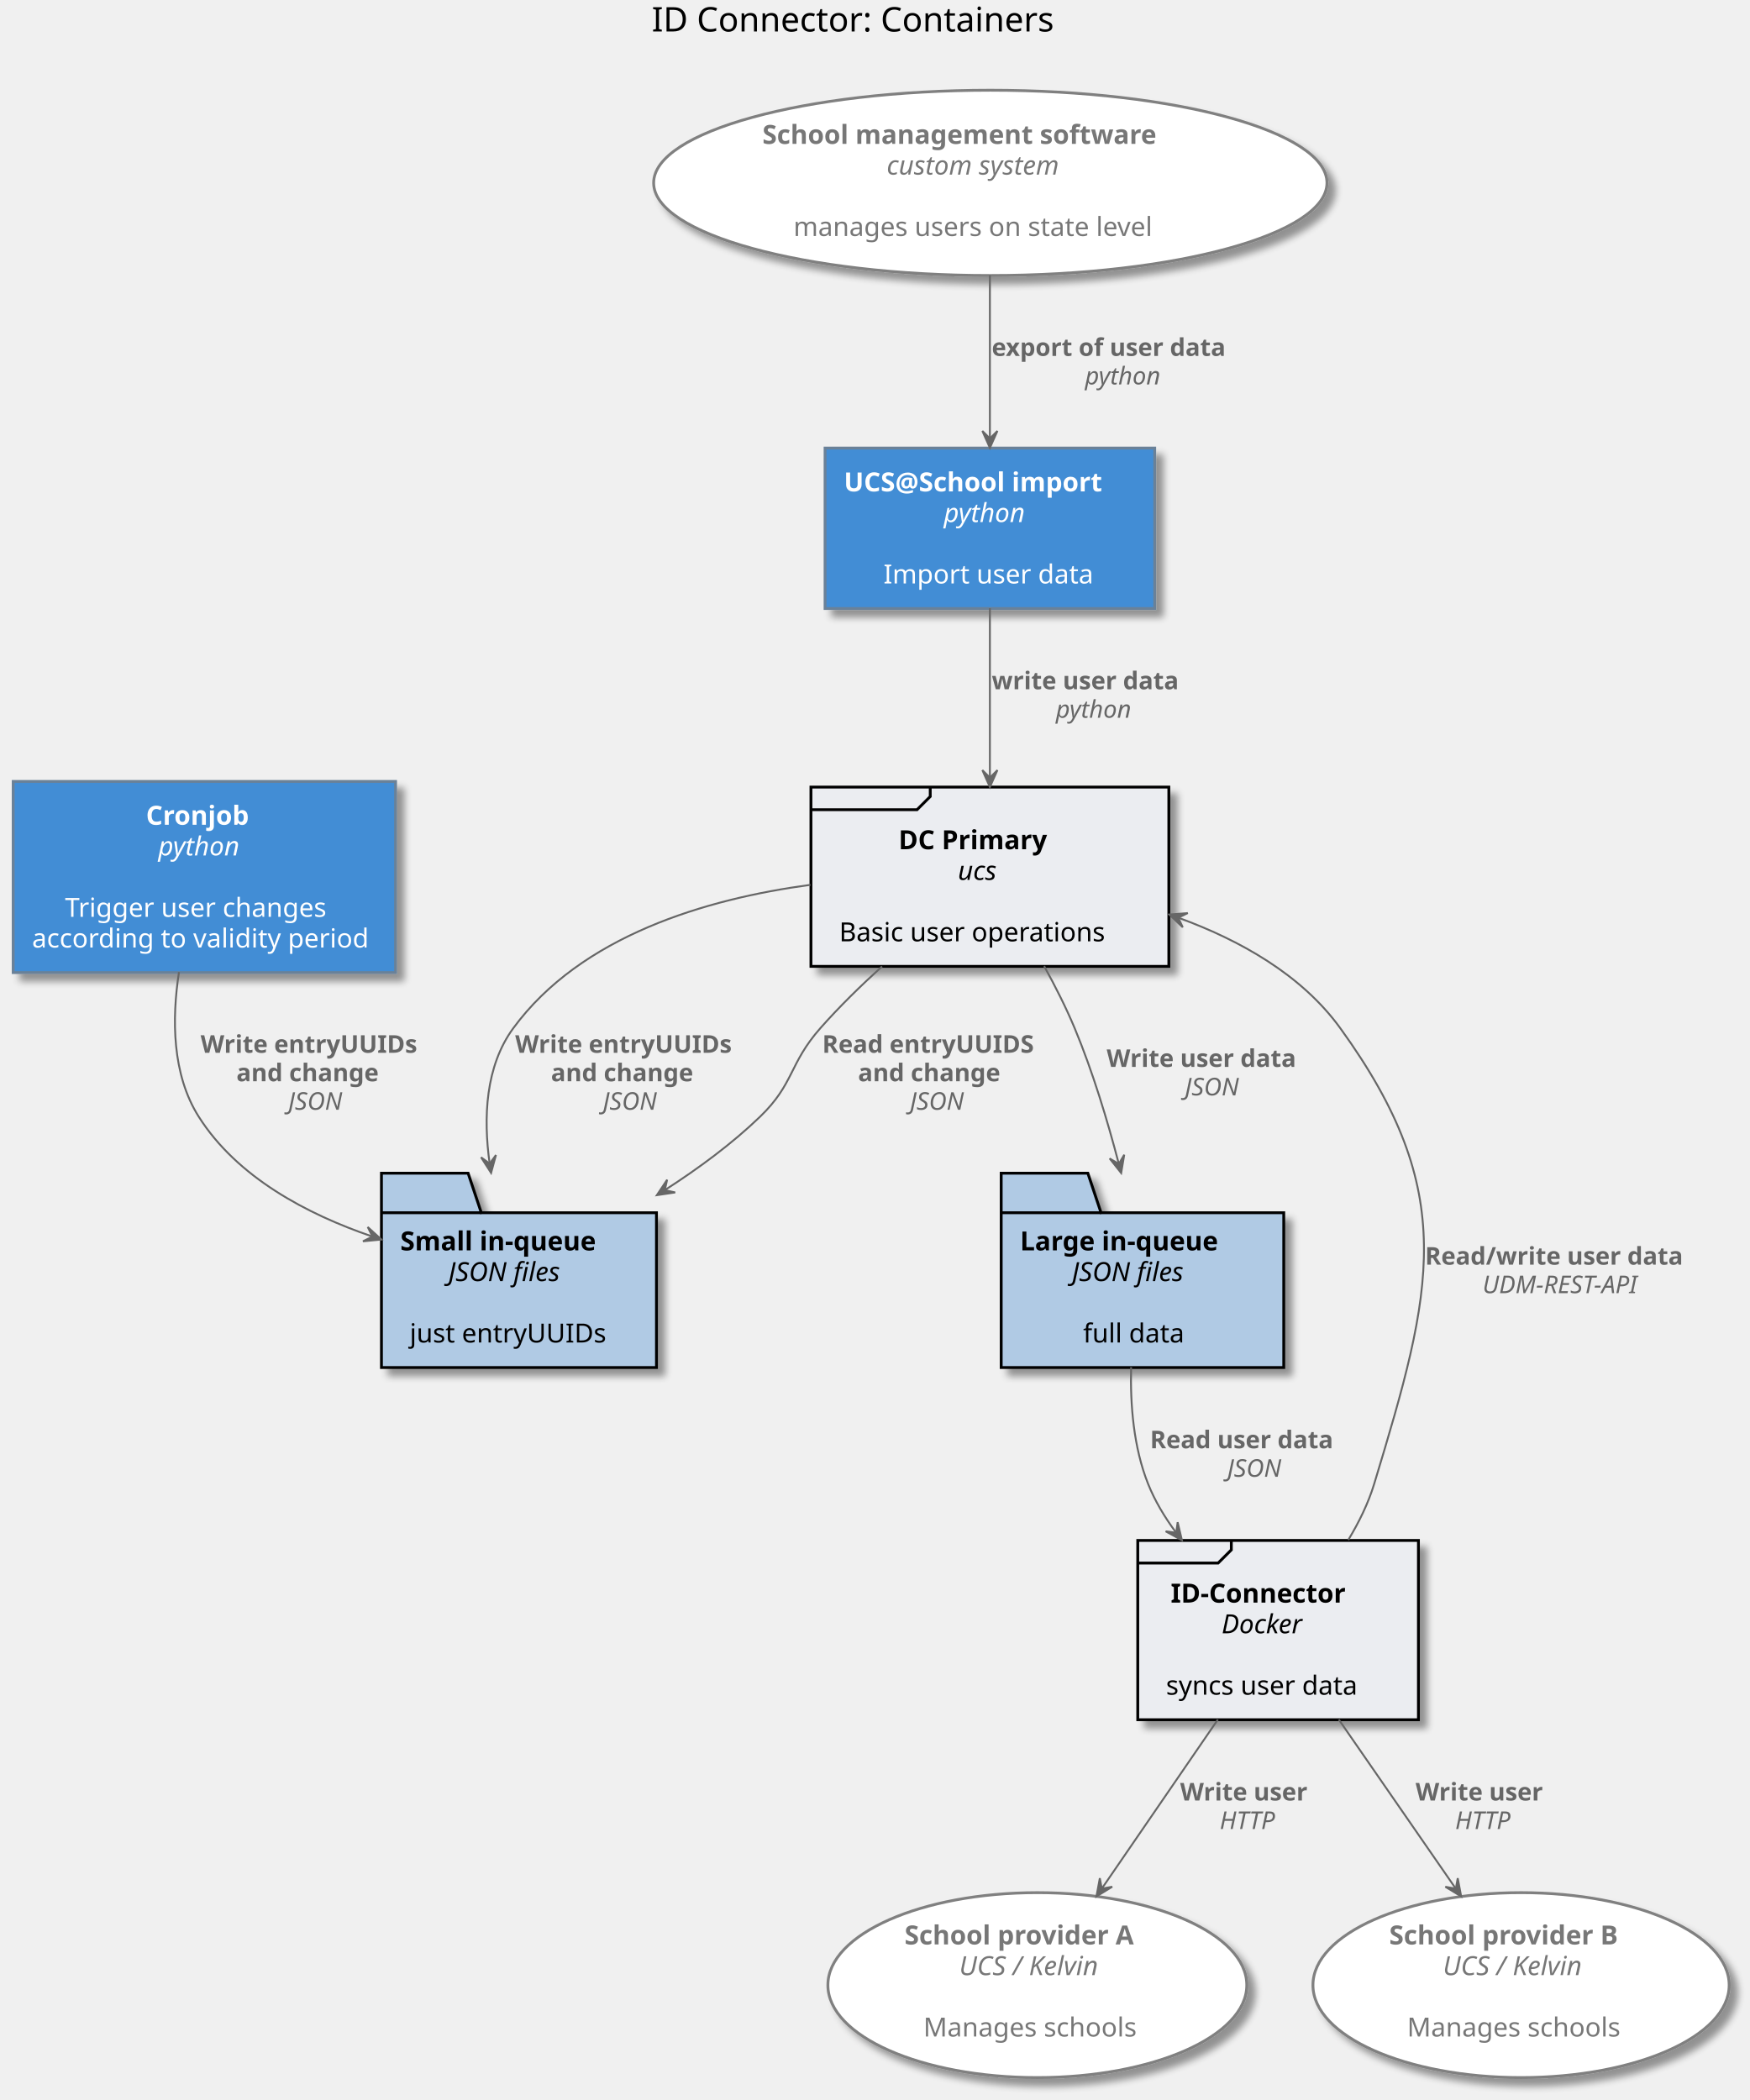
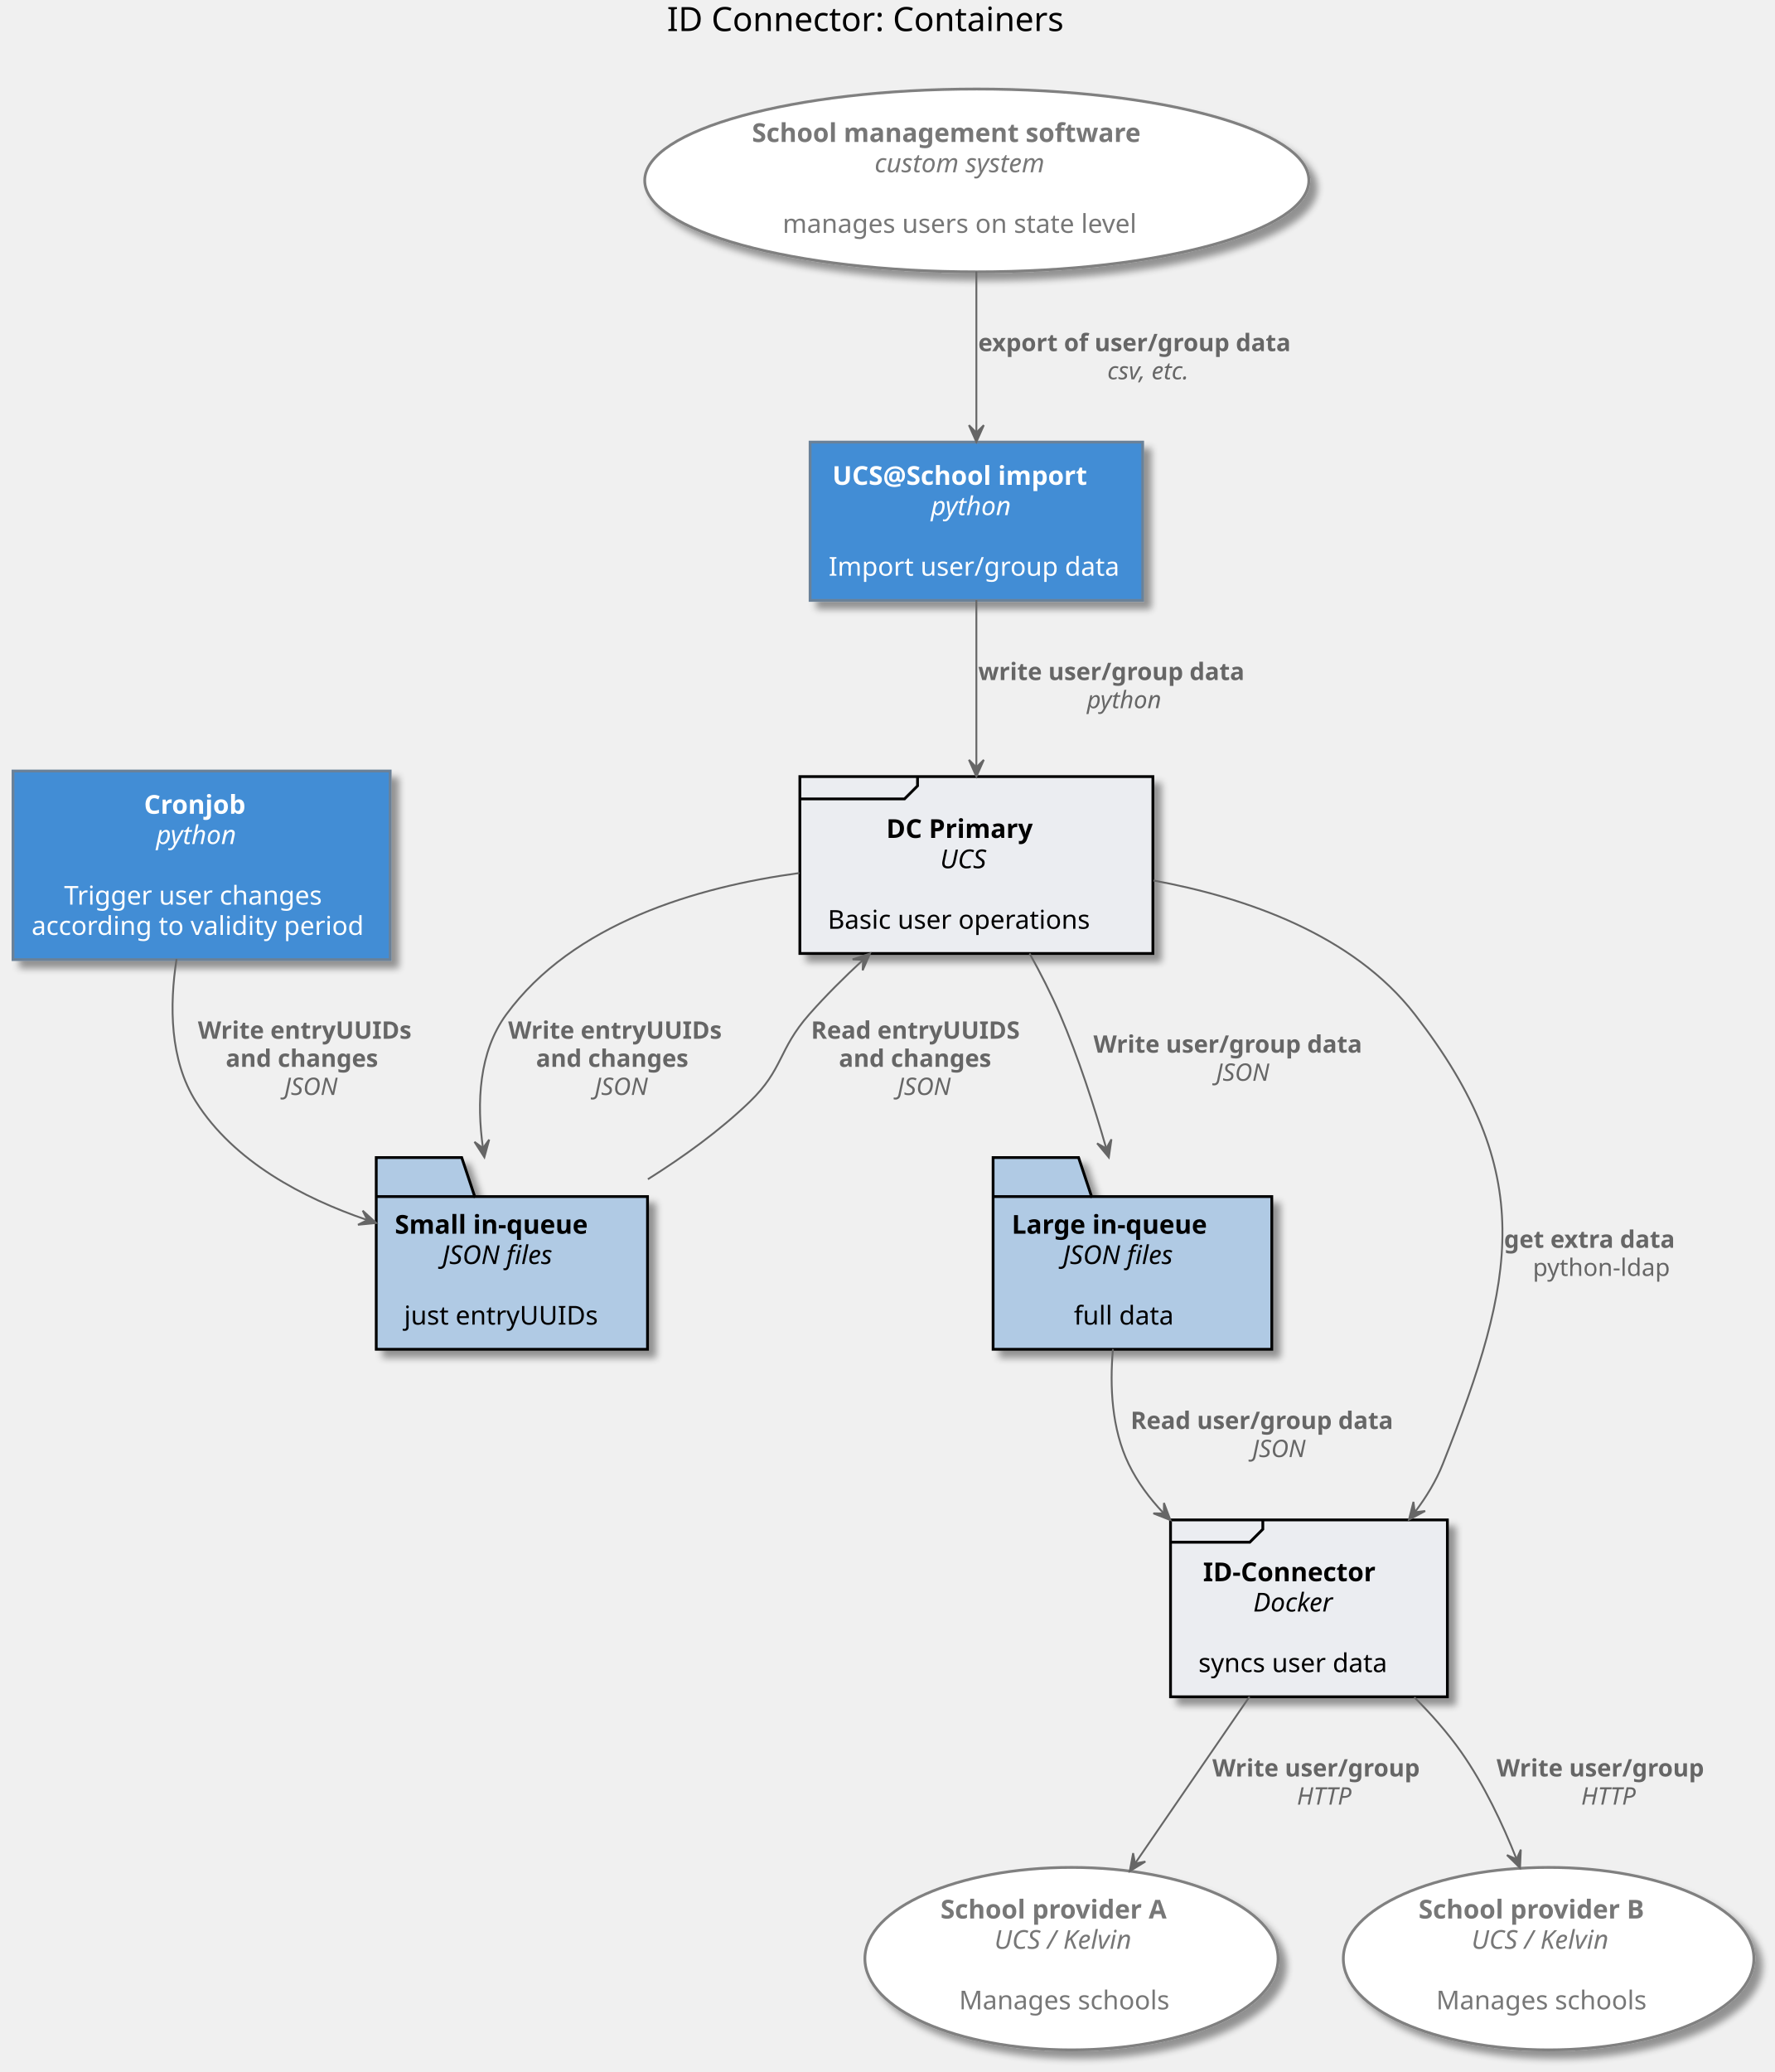
- <svg xmlns="http://www.w3.org/2000/svg" contentScriptType="application/ecmascript" contentStyleType="text/css" height="1115px" preserveAspectRatio="none" style="width:929px;height:1115px;background:#FFFFFF;" version="1.1" viewBox="0 0 929 1115" width="929px" zoomAndPan="magnify">
+ <svg xmlns="http://www.w3.org/2000/svg" contentScriptType="application/ecmascript" contentStyleType="text/css" height="1115px" preserveAspectRatio="none" style="width:955px;height:1115px;background:#FFFFFF;" version="1.1" viewBox="0 0 955 1115" width="955px" zoomAndPan="magnify">
  <defs>
-     <filter height="300%" id="f1g2japmmwpq3a" width="300%" x="-1" y="-1">
+     <filter height="300%" id="fr64ql7wdjvqd" width="300%" x="-1" y="-1">
      <feGaussianBlur result="blurOut" stdDeviation="2.0" />
      <feColorMatrix in="blurOut" result="blurOut2" type="matrix" values="0 0 0 0 0 0 0 0 0 0 0 0 0 0 0 0 0 0 .4 0" />
      <feOffset dx="4.0" dy="4.0" in="blurOut2" result="blurOut3" />
      <feBlend in="SourceGraphic" in2="blurOut3" mode="normal" />
    </filter>
  </defs>
  <g>
-     <text fill="#000000" font-family="sans-serif" font-size="18" lengthAdjust="spacing" textLength="225" x="345.98" y="16.708">ID Connector: Containers</text>
-     <text fill="#000000" font-family="sans-serif" font-size="18" lengthAdjust="spacing" textLength="0" x="461.48" y="37.661" />
-     <rect fill="#EBEDF1" filter="url(#f1g2japmmwpq3a)" height="95.188" style="stroke:#000000;stroke-width:1.5;" width="190" x="430.5" y="417.906" />
+     <text fill="#000000" font-family="sans-serif" font-size="18" lengthAdjust="spacing" textLength="225" x="358.98" y="16.708">ID Connector: Containers</text>
+     <text fill="#000000" font-family="sans-serif" font-size="18" lengthAdjust="spacing" textLength="0" x="474.48" y="37.661" />
+     <rect fill="#EBEDF1" filter="url(#fr64ql7wdjvqd)" height="95.188" style="stroke:#000000;stroke-width:1.5;" width="190" x="430.5" y="417.906" />
    <path d="M493.833,417.906 L493.833,422.906 L486.833,429.906 L430.5,429.906 " fill="none" style="stroke:#000000;stroke-width:1.5;" />
    <text fill="#000000" font-family="sans-serif" font-size="14" font-weight="bold" lengthAdjust="spacing" textLength="87" x="477" y="450.901">DC Primary</text>
-     <text fill="#000000" font-family="sans-serif" font-size="14" font-style="italic" lengthAdjust="spacing" textLength="24" x="508.5" y="467.198">ucs</text>
+     <text fill="#000000" font-family="sans-serif" font-size="14" font-style="italic" lengthAdjust="spacing" textLength="29" x="506" y="467.198">UCS</text>
    <text fill="#000000" font-family="sans-serif" font-size="14" lengthAdjust="spacing" textLength="0" x="522.5" y="483.495" />
    <text fill="#000000" font-family="sans-serif" font-size="14" lengthAdjust="spacing" textLength="150" x="445.5" y="499.792">Basic user operations</text>
-     <ellipse cx="525.723" cy="97.096" fill="#FFFFFF" filter="url(#f1g2japmmwpq3a)" rx="178.723" ry="49.189" style="stroke:#808080;stroke-width:1.5;" />
+     <ellipse cx="525.723" cy="97.096" fill="#FFFFFF" filter="url(#fr64ql7wdjvqd)" rx="178.723" ry="49.189" style="stroke:#808080;stroke-width:1.5;" />
    <text fill="#777777" font-family="sans-serif" font-size="14" font-weight="bold" lengthAdjust="spacing" textLength="236" x="404.723" y="76.398">School management software</text>
    <text fill="#777777" font-family="sans-serif" font-size="14" font-style="italic" lengthAdjust="spacing" textLength="104" x="470.723" y="92.695">custom system</text>
    <text fill="#777777" font-family="sans-serif" font-size="14" lengthAdjust="spacing" textLength="0" x="524.723" y="108.992" />
    <text fill="#777777" font-family="sans-serif" font-size="14" lengthAdjust="spacing" textLength="203" x="421.223" y="125.288">manages users on state level</text>
-     <rect fill="#438DD5" filter="url(#f1g2japmmwpq3a)" height="85.188" style="stroke:#6A8198;stroke-width:1.5;" width="175" x="438" y="237.906" />
+     <rect fill="#438DD5" filter="url(#fr64ql7wdjvqd)" height="85.188" style="stroke:#6A8198;stroke-width:1.5;" width="179" x="436" y="237.906" />
    <text fill="#FFFFFF" font-family="sans-serif" font-size="14" font-weight="bold" lengthAdjust="spacing" textLength="155" x="448" y="260.901">UCS@School import</text>
    <text fill="#FFFFFF" font-family="sans-serif" font-size="14" font-style="italic" lengthAdjust="spacing" textLength="49" x="501" y="277.198">python</text>
    <text fill="#FFFFFF" font-family="sans-serif" font-size="14" lengthAdjust="spacing" textLength="0" x="527.5" y="293.495" />
-     <text fill="#FFFFFF" font-family="sans-serif" font-size="14" lengthAdjust="spacing" textLength="113" x="469" y="309.792">Import user data</text>
-     <rect fill="#438DD5" filter="url(#f1g2japmmwpq3a)" height="101.484" style="stroke:#6A8198;stroke-width:1.5;" width="203" x="7" y="414.906" />
+     <text fill="#FFFFFF" font-family="sans-serif" font-size="14" lengthAdjust="spacing" textLength="159" x="446" y="309.792">Import user/group data</text>
+     <rect fill="#438DD5" filter="url(#fr64ql7wdjvqd)" height="101.484" style="stroke:#6A8198;stroke-width:1.5;" width="203" x="7" y="414.906" />
    <text fill="#FFFFFF" font-family="sans-serif" font-size="14" font-weight="bold" lengthAdjust="spacing" textLength="62" x="77.5" y="437.901">Cronjob</text>
    <text fill="#FFFFFF" font-family="sans-serif" font-size="14" font-style="italic" lengthAdjust="spacing" textLength="49" x="84" y="454.198">python</text>
    <text fill="#FFFFFF" font-family="sans-serif" font-size="14" lengthAdjust="spacing" textLength="0" x="110.5" y="470.495" />
    <text fill="#FFFFFF" font-family="sans-serif" font-size="14" lengthAdjust="spacing" textLength="148" x="34.5" y="486.792">Trigger user changes</text>
    <text fill="#FFFFFF" font-family="sans-serif" font-size="14" lengthAdjust="spacing" textLength="183" x="17" y="503.089">according to validity period</text>
-     <polygon fill="#B0CAE4" filter="url(#f1g2japmmwpq3a)" points="202.5,622.906,248.5,622.906,255.5,643.906,348.5,643.906,348.5,726.094,202.5,726.094,202.5,622.906" style="stroke:#000000;stroke-width:1.5;" />
+     <polygon fill="#B0CAE4" filter="url(#fr64ql7wdjvqd)" points="202.5,622.906,248.5,622.906,255.5,643.906,348.5,643.906,348.5,726.094,202.5,726.094,202.5,622.906" style="stroke:#000000;stroke-width:1.5;" />
    <line style="stroke:#000000;stroke-width:1.5;" x1="202.5" x2="255.5" y1="643.906" y2="643.906" />
    <text fill="#000000" font-family="sans-serif" font-size="14" font-weight="bold" lengthAdjust="spacing" textLength="116" x="212.5" y="663.901">Small in-queue</text>
    <text fill="#000000" font-family="sans-serif" font-size="14" font-style="italic" lengthAdjust="spacing" textLength="65" x="238" y="680.198">JSON files</text>
    <text fill="#000000" font-family="sans-serif" font-size="14" lengthAdjust="spacing" textLength="0" x="272.5" y="696.495" />
    <text fill="#000000" font-family="sans-serif" font-size="14" lengthAdjust="spacing" textLength="106" x="217.5" y="712.792">just entryUUIDs</text>
-     <polygon fill="#B0CAE4" filter="url(#f1g2japmmwpq3a)" points="531.5,622.906,577.5,622.906,584.5,643.906,681.5,643.906,681.5,726.094,531.5,726.094,531.5,622.906" style="stroke:#000000;stroke-width:1.5;" />
-     <line style="stroke:#000000;stroke-width:1.5;" x1="531.5" x2="584.5" y1="643.906" y2="643.906" />
-     <text fill="#000000" font-family="sans-serif" font-size="14" font-weight="bold" lengthAdjust="spacing" textLength="120" x="541.5" y="663.901">Large in-queue</text>
-     <text fill="#000000" font-family="sans-serif" font-size="14" font-style="italic" lengthAdjust="spacing" textLength="65" x="569" y="680.198">JSON files</text>
-     <text fill="#000000" font-family="sans-serif" font-size="14" lengthAdjust="spacing" textLength="0" x="603.5" y="696.495" />
-     <text fill="#000000" font-family="sans-serif" font-size="14" lengthAdjust="spacing" textLength="53" x="575" y="712.792">full data</text>
-     <rect fill="#EBEDF1" filter="url(#f1g2japmmwpq3a)" height="95.188" style="stroke:#000000;stroke-width:1.5;" width="149" x="604" y="817.906" />
-     <path d="M653.667,817.906 L653.667,822.906 L646.667,829.906 L604,829.906 " fill="none" style="stroke:#000000;stroke-width:1.5;" />
-     <text fill="#000000" font-family="sans-serif" font-size="14" font-weight="bold" lengthAdjust="spacing" textLength="104" x="621.5" y="850.901">ID-Connector</text>
-     <text fill="#000000" font-family="sans-serif" font-size="14" font-style="italic" lengthAdjust="spacing" textLength="50" x="648.5" y="867.198">Docker</text>
-     <text fill="#000000" font-family="sans-serif" font-size="14" lengthAdjust="spacing" textLength="0" x="675.5" y="883.495" />
-     <text fill="#000000" font-family="sans-serif" font-size="14" lengthAdjust="spacing" textLength="109" x="619" y="899.792">syncs user data</text>
-     <ellipse cx="550.687" cy="1054.001" fill="#FFFFFF" filter="url(#f1g2japmmwpq3a)" rx="111.187" ry="49.094" style="stroke:#808080;stroke-width:1.5;" />
-     <text fill="#777777" font-family="sans-serif" font-size="14" font-weight="bold" lengthAdjust="spacing" textLength="141" x="480.187" y="1032.402">School provider A</text>
-     <text fill="#777777" font-family="sans-serif" font-size="14" font-style="italic" lengthAdjust="spacing" textLength="83" x="509.187" y="1048.699">UCS / Kelvin</text>
-     <text fill="#777777" font-family="sans-serif" font-size="14" lengthAdjust="spacing" textLength="0" x="552.687" y="1064.996" />
-     <text fill="#777777" font-family="sans-serif" font-size="14" lengthAdjust="spacing" textLength="121" x="490.187" y="1081.293">Manages schools</text>
-     <ellipse cx="807.48" cy="1054.001" fill="#FFFFFF" filter="url(#f1g2japmmwpq3a)" rx="110.48" ry="49.094" style="stroke:#808080;stroke-width:1.5;" />
-     <text fill="#777777" font-family="sans-serif" font-size="14" font-weight="bold" lengthAdjust="spacing" textLength="140" x="737.48" y="1032.402">School provider B</text>
-     <text fill="#777777" font-family="sans-serif" font-size="14" font-style="italic" lengthAdjust="spacing" textLength="83" x="765.98" y="1048.699">UCS / Kelvin</text>
-     <text fill="#777777" font-family="sans-serif" font-size="14" lengthAdjust="spacing" textLength="0" x="809.48" y="1064.996" />
-     <text fill="#777777" font-family="sans-serif" font-size="14" lengthAdjust="spacing" textLength="121" x="746.98" y="1081.293">Manages schools</text>
+     <polygon fill="#B0CAE4" filter="url(#fr64ql7wdjvqd)" points="534.5,622.906,580.5,622.906,587.5,643.906,684.5,643.906,684.5,726.094,534.5,726.094,534.5,622.906" style="stroke:#000000;stroke-width:1.5;" />
+     <line style="stroke:#000000;stroke-width:1.5;" x1="534.5" x2="587.5" y1="643.906" y2="643.906" />
+     <text fill="#000000" font-family="sans-serif" font-size="14" font-weight="bold" lengthAdjust="spacing" textLength="120" x="544.5" y="663.901">Large in-queue</text>
+     <text fill="#000000" font-family="sans-serif" font-size="14" font-style="italic" lengthAdjust="spacing" textLength="65" x="572" y="680.198">JSON files</text>
+     <text fill="#000000" font-family="sans-serif" font-size="14" lengthAdjust="spacing" textLength="0" x="606.5" y="696.495" />
+     <text fill="#000000" font-family="sans-serif" font-size="14" lengthAdjust="spacing" textLength="53" x="578" y="712.792">full data</text>
+     <rect fill="#EBEDF1" filter="url(#fr64ql7wdjvqd)" height="95.188" style="stroke:#000000;stroke-width:1.5;" width="149" x="630" y="817.906" />
+     <path d="M679.667,817.906 L679.667,822.906 L672.667,829.906 L630,829.906 " fill="none" style="stroke:#000000;stroke-width:1.5;" />
+     <text fill="#000000" font-family="sans-serif" font-size="14" font-weight="bold" lengthAdjust="spacing" textLength="104" x="647.5" y="850.901">ID-Connector</text>
+     <text fill="#000000" font-family="sans-serif" font-size="14" font-style="italic" lengthAdjust="spacing" textLength="50" x="674.5" y="867.198">Docker</text>
+     <text fill="#000000" font-family="sans-serif" font-size="14" lengthAdjust="spacing" textLength="0" x="701.5" y="883.495" />
+     <text fill="#000000" font-family="sans-serif" font-size="14" lengthAdjust="spacing" textLength="109" x="645" y="899.792">syncs user data</text>
+     <ellipse cx="576.687" cy="1054.001" fill="#FFFFFF" filter="url(#fr64ql7wdjvqd)" rx="111.187" ry="49.094" style="stroke:#808080;stroke-width:1.5;" />
+     <text fill="#777777" font-family="sans-serif" font-size="14" font-weight="bold" lengthAdjust="spacing" textLength="141" x="506.187" y="1032.402">School provider A</text>
+     <text fill="#777777" font-family="sans-serif" font-size="14" font-style="italic" lengthAdjust="spacing" textLength="83" x="535.187" y="1048.699">UCS / Kelvin</text>
+     <text fill="#777777" font-family="sans-serif" font-size="14" lengthAdjust="spacing" textLength="0" x="578.687" y="1064.996" />
+     <text fill="#777777" font-family="sans-serif" font-size="14" lengthAdjust="spacing" textLength="121" x="516.187" y="1081.293">Manages schools</text>
+     <ellipse cx="833.48" cy="1054.001" fill="#FFFFFF" filter="url(#fr64ql7wdjvqd)" rx="110.48" ry="49.094" style="stroke:#808080;stroke-width:1.5;" />
+     <text fill="#777777" font-family="sans-serif" font-size="14" font-weight="bold" lengthAdjust="spacing" textLength="140" x="763.48" y="1032.402">School provider B</text>
+     <text fill="#777777" font-family="sans-serif" font-size="14" font-style="italic" lengthAdjust="spacing" textLength="83" x="791.98" y="1048.699">UCS / Kelvin</text>
+     <text fill="#777777" font-family="sans-serif" font-size="14" lengthAdjust="spacing" textLength="0" x="835.48" y="1064.996" />
+     <text fill="#777777" font-family="sans-serif" font-size="14" lengthAdjust="spacing" textLength="121" x="772.98" y="1081.293">Manages schools</text>
    <path d="M525.5,146.066 C525.5,172.846 525.5,206.026 525.5,232.586 " fill="none" id="sms-to-importer" style="stroke:#666666;stroke-width:1.0;" />
    <polygon fill="#666666" points="525.5,237.806,529.5,228.806,525.5,232.806,521.5,228.806,525.5,237.806" style="stroke:#666666;stroke-width:1.0;" />
-     <text fill="#666666" font-family="sans-serif" font-size="13" font-weight="bold" lengthAdjust="spacing" textLength="144" x="526.5" y="188.973">export of user data</text>
-     <text fill="#666666" font-family="sans-serif" font-size="13" font-style="italic" lengthAdjust="spacing" textLength="45" x="576" y="204.106">python</text>
+     <text fill="#666666" font-family="sans-serif" font-size="13" font-weight="bold" lengthAdjust="spacing" textLength="193" x="526.5" y="188.973">export of user/group data</text>
+     <text fill="#666666" font-family="sans-serif" font-size="13" font-style="italic" lengthAdjust="spacing" textLength="54" x="596" y="204.106">csv, etc.</text>
    <path d="M525.5,322.936 C525.5,349.536 525.5,384.276 525.5,412.666 " fill="none" id="importer-to-primary" style="stroke:#666666;stroke-width:1.0;" />
    <polygon fill="#666666" points="525.5,417.896,529.5,408.896,525.5,412.896,521.5,408.896,525.5,417.896" style="stroke:#666666;stroke-width:1.0;" />
-     <text fill="#666666" font-family="sans-serif" font-size="13" font-weight="bold" lengthAdjust="spacing" textLength="113" x="526.5" y="365.973">write user data</text>
-     <text fill="#666666" font-family="sans-serif" font-size="13" font-style="italic" lengthAdjust="spacing" textLength="45" x="560.5" y="381.106">python</text>
+     <text fill="#666666" font-family="sans-serif" font-size="13" font-weight="bold" lengthAdjust="spacing" textLength="162" x="526.5" y="365.973">write user/group data</text>
+     <text fill="#666666" font-family="sans-serif" font-size="13" font-style="italic" lengthAdjust="spacing" textLength="45" x="585" y="381.106">python</text>
    <path d="M95.02,516.106 C91.18,540.956 91.28,570.446 105.5,592.906 C125.89,625.126 163.04,644.696 197.43,656.456 " fill="none" id="cronjob-to-small_queue" style="stroke:#666666;stroke-width:1.0;" />
    <polygon fill="#666666" points="202.48,658.136,195.213,651.489,197.738,656.551,192.676,659.076,202.48,658.136" style="stroke:#666666;stroke-width:1.0;" />
    <text fill="#666666" font-family="sans-serif" font-size="13" font-weight="bold" lengthAdjust="spacing" textLength="125" x="106.5" y="558.973">Write entryUUIDs</text>
-     <text fill="#666666" font-family="sans-serif" font-size="13" font-weight="bold" lengthAdjust="spacing" textLength="87" x="125.5" y="574.106">and change</text>
+     <text fill="#666666" font-family="sans-serif" font-size="13" font-weight="bold" lengthAdjust="spacing" textLength="95" x="121.5" y="574.106">and changes</text>
    <text fill="#666666" font-family="sans-serif" font-size="13" font-style="italic" lengthAdjust="spacing" textLength="32" x="153" y="589.239">JSON</text>
    <path d="M430.24,469.806 C374.6,477.306 308.46,496.916 272.5,545.906 C257.64,566.156 256.54,593.486 259.92,617.656 " fill="none" id="primary-to-small_queue" style="stroke:#666666;stroke-width:1.0;" />
    <polygon fill="#666666" points="260.7,622.766,263.291,613.264,259.943,617.824,255.383,614.476,260.7,622.766" style="stroke:#666666;stroke-width:1.0;" />
    <text fill="#666666" font-family="sans-serif" font-size="13" font-weight="bold" lengthAdjust="spacing" textLength="125" x="273.5" y="558.973">Write entryUUIDs</text>
-     <text fill="#666666" font-family="sans-serif" font-size="13" font-weight="bold" lengthAdjust="spacing" textLength="87" x="292.5" y="574.106">and change</text>
+     <text fill="#666666" font-family="sans-serif" font-size="13" font-weight="bold" lengthAdjust="spacing" textLength="95" x="288.5" y="574.106">and changes</text>
    <text fill="#666666" font-family="sans-serif" font-size="13" font-style="italic" lengthAdjust="spacing" textLength="32" x="320" y="589.239">JSON</text>
-     <path d="M353.17,631.736 C370.75,620.416 388.61,607.266 403.5,592.906 C421.69,575.366 418.79,564.866 435.5,545.906 C445.43,534.646 456.89,523.436 468.24,513.126 " fill="none" id="small_queue-backto-primary" style="stroke:#666666;stroke-width:1.0;" />
-     <polygon fill="#666666" points="348.7,634.576,358.442,633.128,352.921,631.896,354.153,626.375,348.7,634.576" style="stroke:#666666;stroke-width:1.0;" />
+     <path d="M348.7,634.576 C367.7,622.636 387.34,608.486 403.5,592.906 C421.69,575.366 418.79,564.866 435.5,545.906 C444.34,535.876 454.4,525.886 464.51,516.536 " fill="none" id="small_queue-to-primary" style="stroke:#666666;stroke-width:1.0;" />
+     <polygon fill="#666666" points="468.24,513.126,458.899,516.249,464.551,516.501,464.299,522.152,468.24,513.126" style="stroke:#666666;stroke-width:1.0;" />
    <text fill="#666666" font-family="sans-serif" font-size="13" font-weight="bold" lengthAdjust="spacing" textLength="125" x="436.5" y="558.973">Read entryUUIDS</text>
-     <text fill="#666666" font-family="sans-serif" font-size="13" font-weight="bold" lengthAdjust="spacing" textLength="87" x="455.5" y="574.106">and change</text>
+     <text fill="#666666" font-family="sans-serif" font-size="13" font-weight="bold" lengthAdjust="spacing" textLength="95" x="451.5" y="574.106">and changes</text>
    <text fill="#666666" font-family="sans-serif" font-size="13" font-style="italic" lengthAdjust="spacing" textLength="32" x="483" y="589.239">JSON</text>
-     <path d="M554.31,512.966 C560.16,523.556 565.92,534.926 570.5,545.906 C580.05,568.796 587.94,595.036 593.88,617.726 " fill="none" id="primary-to-large_queue" style="stroke:#666666;stroke-width:1.0;" />
-     <polygon fill="#666666" points="595.19,622.816,596.82,613.103,593.944,617.974,589.073,615.097,595.19,622.816" style="stroke:#666666;stroke-width:1.0;" />
-     <text fill="#666666" font-family="sans-serif" font-size="13" font-weight="bold" lengthAdjust="spacing" textLength="115" x="587.5" y="566.473">Write user data</text>
-     <text fill="#666666" font-family="sans-serif" font-size="13" font-style="italic" lengthAdjust="spacing" textLength="32" x="629" y="581.606">JSON</text>
-     <path d="M600.47,725.926 C599.96,745.866 601.78,768.586 609.5,787.906 C613.08,796.876 618.23,805.466 624.11,813.436 " fill="none" id="large_queue-to-id_connector" style="stroke:#666666;stroke-width:1.0;" />
-     <polygon fill="#666666" points="627.45,817.796,625.173,808.214,624.418,813.82,618.812,813.065,627.45,817.796" style="stroke:#666666;stroke-width:1.0;" />
-     <text fill="#666666" font-family="sans-serif" font-size="13" font-weight="bold" lengthAdjust="spacing" textLength="114" x="610.5" y="768.973">Read user data</text>
-     <text fill="#666666" font-family="sans-serif" font-size="13" font-style="italic" lengthAdjust="spacing" textLength="32" x="651.5" y="784.106">JSON</text>
-     <path d="M646.53,912.986 C627.83,940.226 604.22,974.626 585.09,1002.506 " fill="none" id="id_connector-to-school_provider_a" style="stroke:#666666;stroke-width:1.0;" />
-     <polygon fill="#666666" points="582.06,1006.916,590.455,1001.766,584.893,1002.796,583.863,997.234,582.06,1006.916" style="stroke:#666666;stroke-width:1.0;" />
-     <text fill="#666666" font-family="sans-serif" font-size="13" font-weight="bold" lengthAdjust="spacing" textLength="76" x="626.5" y="955.973">Write user</text>
-     <text fill="#666666" font-family="sans-serif" font-size="13" font-style="italic" lengthAdjust="spacing" textLength="34" x="647.5" y="971.106">HTTP</text>
-     <path d="M710.72,912.986 C729.56,940.226 753.36,974.626 772.64,1002.506 " fill="none" id="id_connector-to-school_provider_b" style="stroke:#666666;stroke-width:1.0;" />
-     <polygon fill="#666666" points="775.69,1006.916,773.865,997.238,772.848,1002.803,767.283,1001.786,775.69,1006.916" style="stroke:#666666;stroke-width:1.0;" />
-     <text fill="#666666" font-family="sans-serif" font-size="13" font-weight="bold" lengthAdjust="spacing" textLength="76" x="751.5" y="955.973">Write user</text>
-     <text fill="#666666" font-family="sans-serif" font-size="13" font-style="italic" lengthAdjust="spacing" textLength="34" x="772.5" y="971.106">HTTP</text>
-     <path d="M625.53,487.266 C657.98,499.066 690.9,517.426 711.5,545.906 C774.71,633.296 760.75,684.686 729.5,787.906 C726.4,798.146 721.43,808.256 715.78,817.616 " fill="none" id="primary-backto-id_connector" style="stroke:#666666;stroke-width:1.0;" />
-     <polygon fill="#666666" points="620.74,485.566,627.886,492.344,625.453,487.237,630.559,484.804,620.74,485.566" style="stroke:#666666;stroke-width:1.0;" />
-     <text fill="#666666" font-family="sans-serif" font-size="13" font-weight="bold" lengthAdjust="spacing" textLength="156" x="756.5" y="671.473">Read/write user data</text>
-     <text fill="#666666" font-family="sans-serif" font-size="13" font-style="italic" lengthAdjust="spacing" textLength="95" x="787" y="686.606">UDM-REST-API</text>
+     <path d="M554.13,513.046 C560,523.626 565.8,534.976 570.5,545.906 C580.36,568.836 588.83,595.076 595.34,617.766 " fill="none" id="primary-to-large_queue" style="stroke:#666666;stroke-width:1.0;" />
+     <polygon fill="#666666" points="596.78,622.846,598.188,613.099,595.423,618.034,590.488,615.269,596.78,622.846" style="stroke:#666666;stroke-width:1.0;" />
+     <text fill="#666666" font-family="sans-serif" font-size="13" font-weight="bold" lengthAdjust="spacing" textLength="164" x="588.5" y="566.473">Write user/group data</text>
+     <text fill="#666666" font-family="sans-serif" font-size="13" font-style="italic" lengthAdjust="spacing" textLength="32" x="654.5" y="581.606">JSON</text>
+     <path d="M599.01,725.976 C597.22,746.146 598.34,769.006 607.5,787.906 C612.16,797.526 618.69,806.296 626.17,814.186 " fill="none" id="large_queue-to-id_connector" style="stroke:#666666;stroke-width:1.0;" />
+     <polygon fill="#666666" points="629.92,817.996,626.459,808.775,626.413,814.432,620.756,814.386,629.92,817.996" style="stroke:#666666;stroke-width:1.0;" />
+     <text fill="#666666" font-family="sans-serif" font-size="13" font-weight="bold" lengthAdjust="spacing" textLength="163" x="608.5" y="768.973">Read user/group data</text>
+     <text fill="#666666" font-family="sans-serif" font-size="13" font-style="italic" lengthAdjust="spacing" textLength="32" x="674" y="784.106">JSON</text>
+     <path d="M672.53,912.986 C653.83,940.226 630.22,974.626 611.09,1002.506 " fill="none" id="id_connector-to-school_provider_a" style="stroke:#666666;stroke-width:1.0;" />
+     <polygon fill="#666666" points="608.06,1006.916,616.455,1001.766,610.893,1002.796,609.863,997.234,608.06,1006.916" style="stroke:#666666;stroke-width:1.0;" />
+     <text fill="#666666" font-family="sans-serif" font-size="13" font-weight="bold" lengthAdjust="spacing" textLength="125" x="652.5" y="955.973">Write user/group</text>
+     <text fill="#666666" font-family="sans-serif" font-size="13" font-style="italic" lengthAdjust="spacing" textLength="34" x="698" y="971.106">HTTP</text>
+     <path d="M761.18,913.316 C770.37,922.516 779.23,932.546 786.5,942.906 C798.71,960.296 808.67,981.366 816.22,1000.386 " fill="none" id="id_connector-to-school_provider_b" style="stroke:#666666;stroke-width:1.0;" />
+     <polygon fill="#666666" points="818.09,1005.176,818.524,995.337,816.263,1000.522,811.077,998.261,818.09,1005.176" style="stroke:#666666;stroke-width:1.0;" />
+     <text fill="#666666" font-family="sans-serif" font-size="13" font-weight="bold" lengthAdjust="spacing" textLength="125" x="805.5" y="955.973">Write user/group</text>
+     <text fill="#666666" font-family="sans-serif" font-size="13" font-style="italic" lengthAdjust="spacing" textLength="34" x="851" y="971.106">HTTP</text>
+     <path d="M620.77,473.816 C670.7,482.976 728.23,502.906 761.5,545.906 C827.45,631.126 816.23,687.736 776.5,787.906 C772.93,796.916 767.73,805.486 761.74,813.406 " fill="none" id="primary-to-id_connector" style="stroke:#666666;stroke-width:1.0;" />
+     <polygon fill="#666666" points="758.34,817.736,767.037,813.114,761.422,813.799,760.737,808.183,758.34,817.736" style="stroke:#666666;stroke-width:1.0;" />
+     <text fill="#666666" font-family="sans-serif" font-size="13" font-weight="bold" lengthAdjust="spacing" textLength="107" x="809.5" y="671.473">get extra data</text>
+     <text fill="#666666" font-family="sans-serif" font-size="13" lengthAdjust="spacing" textLength="76" x="825" y="686.606">python-ldap</text>
  </g>
</svg>
